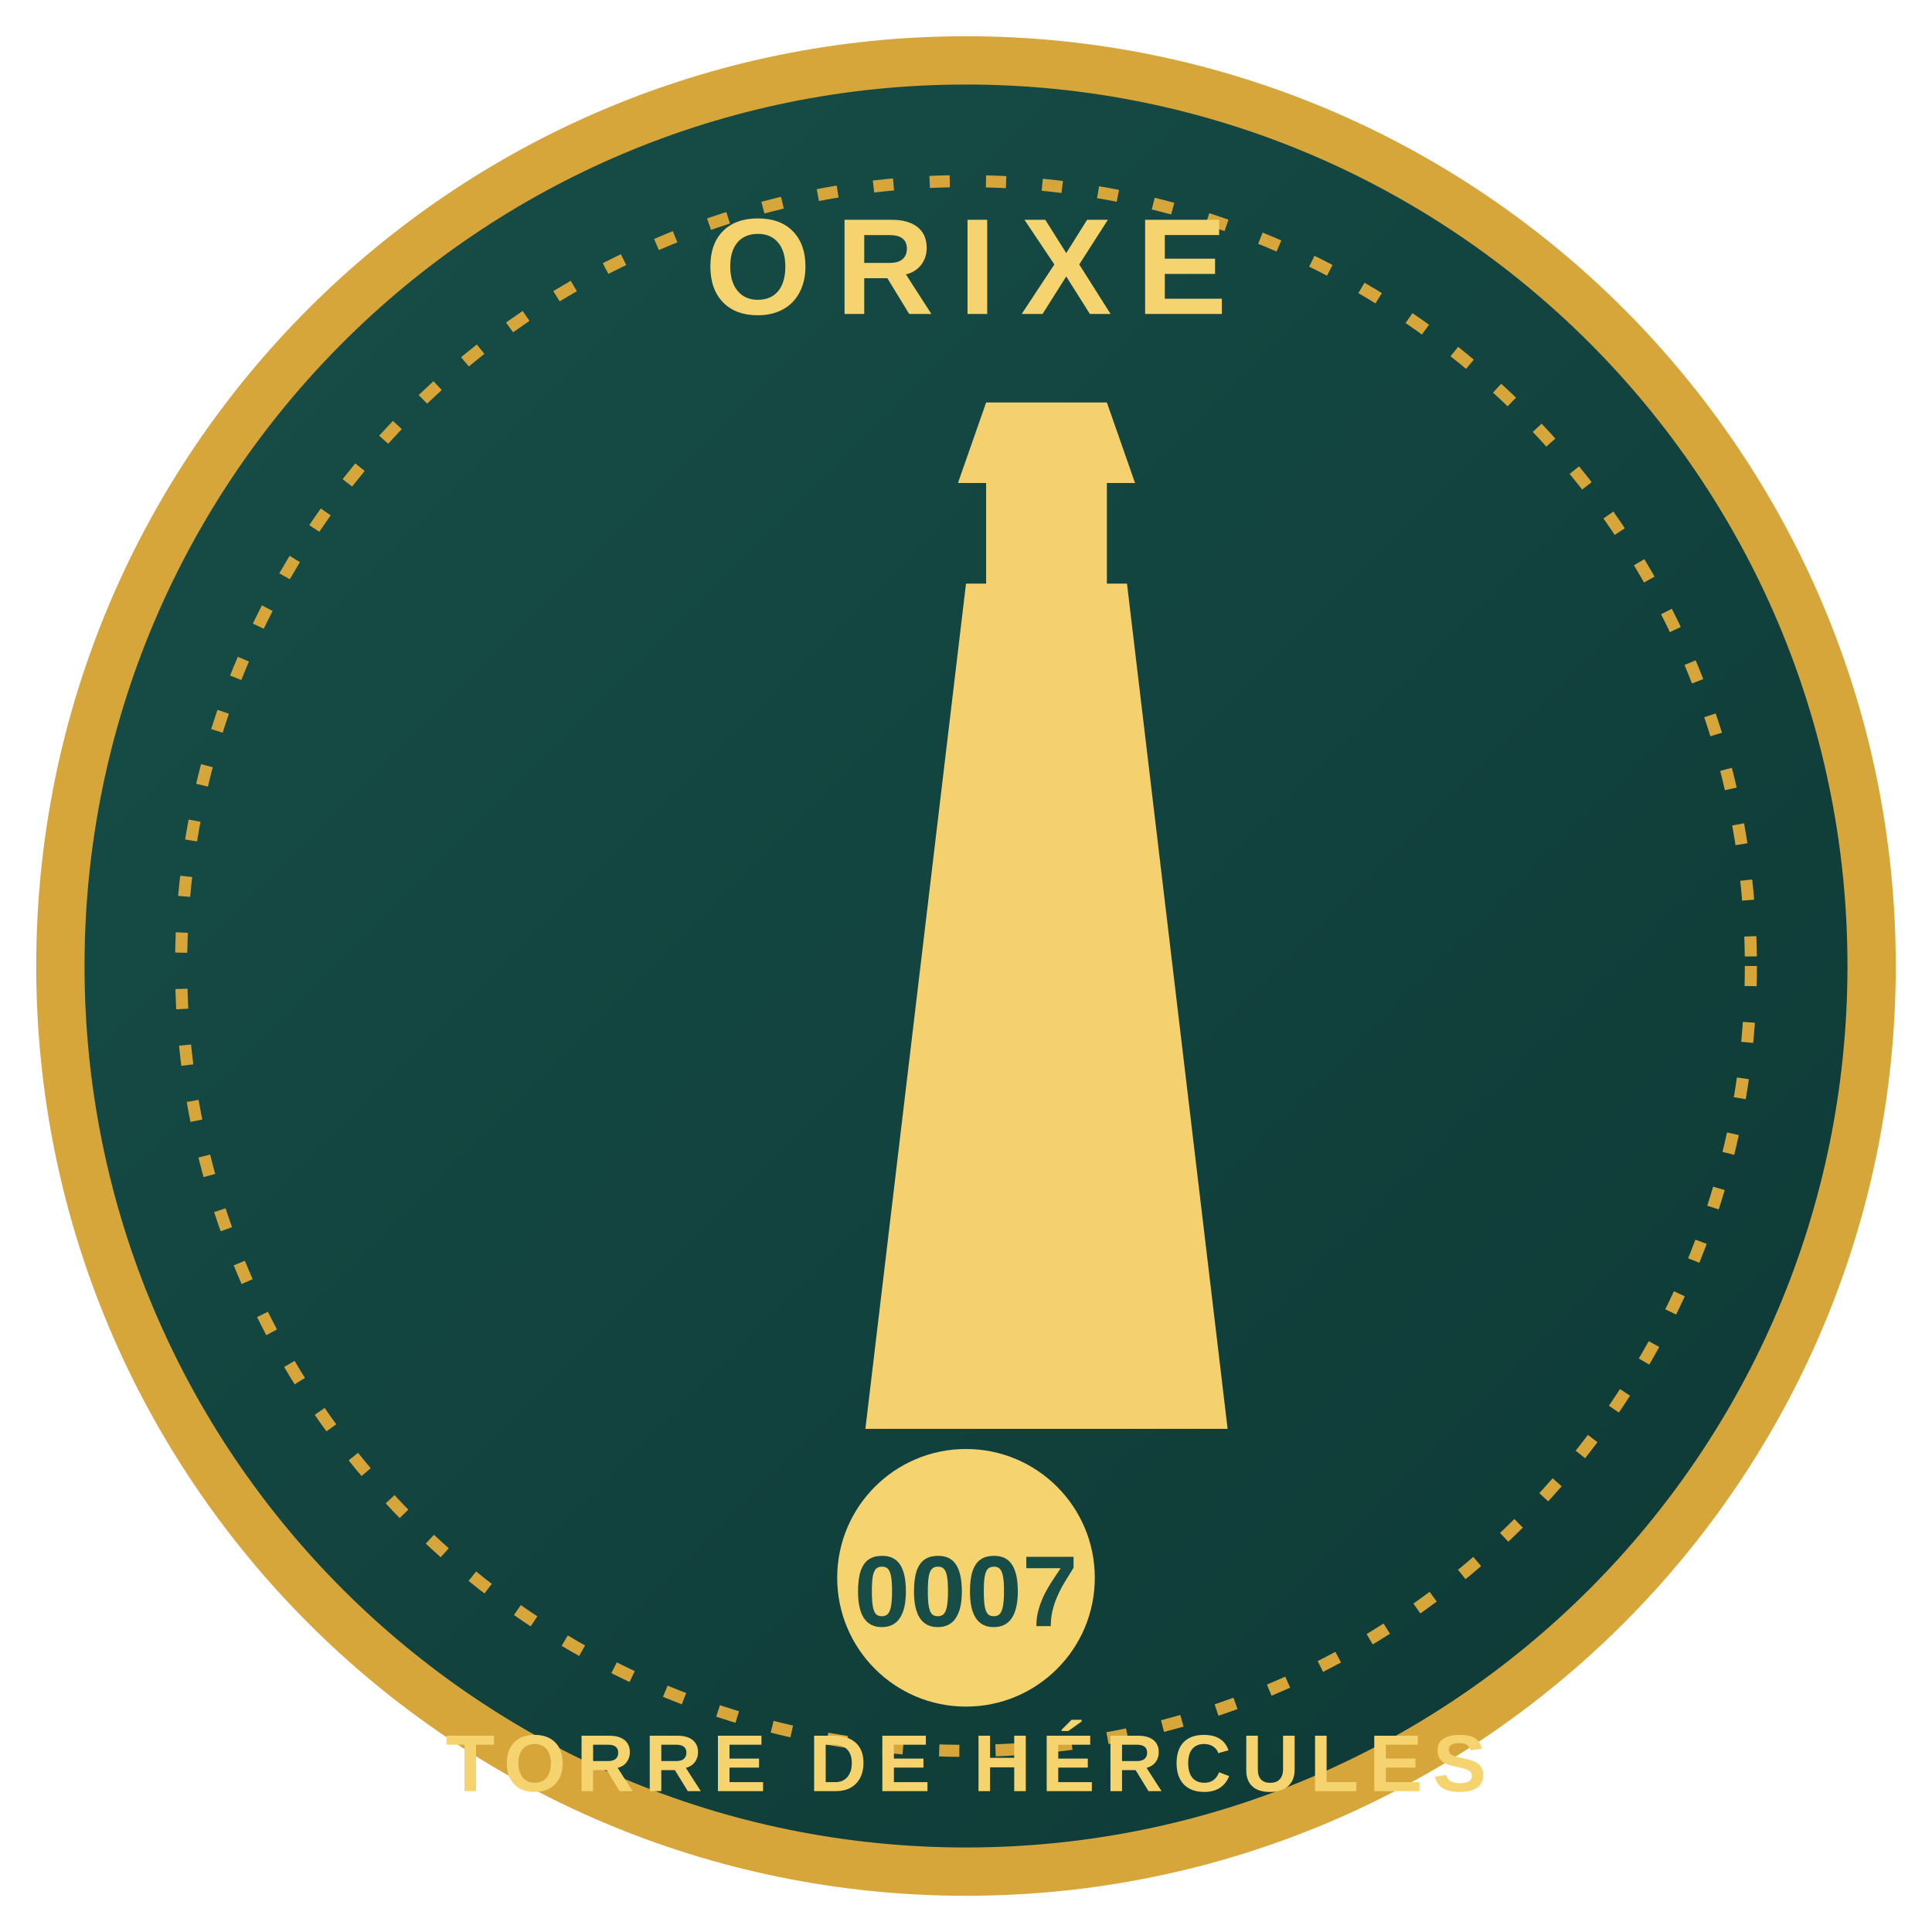
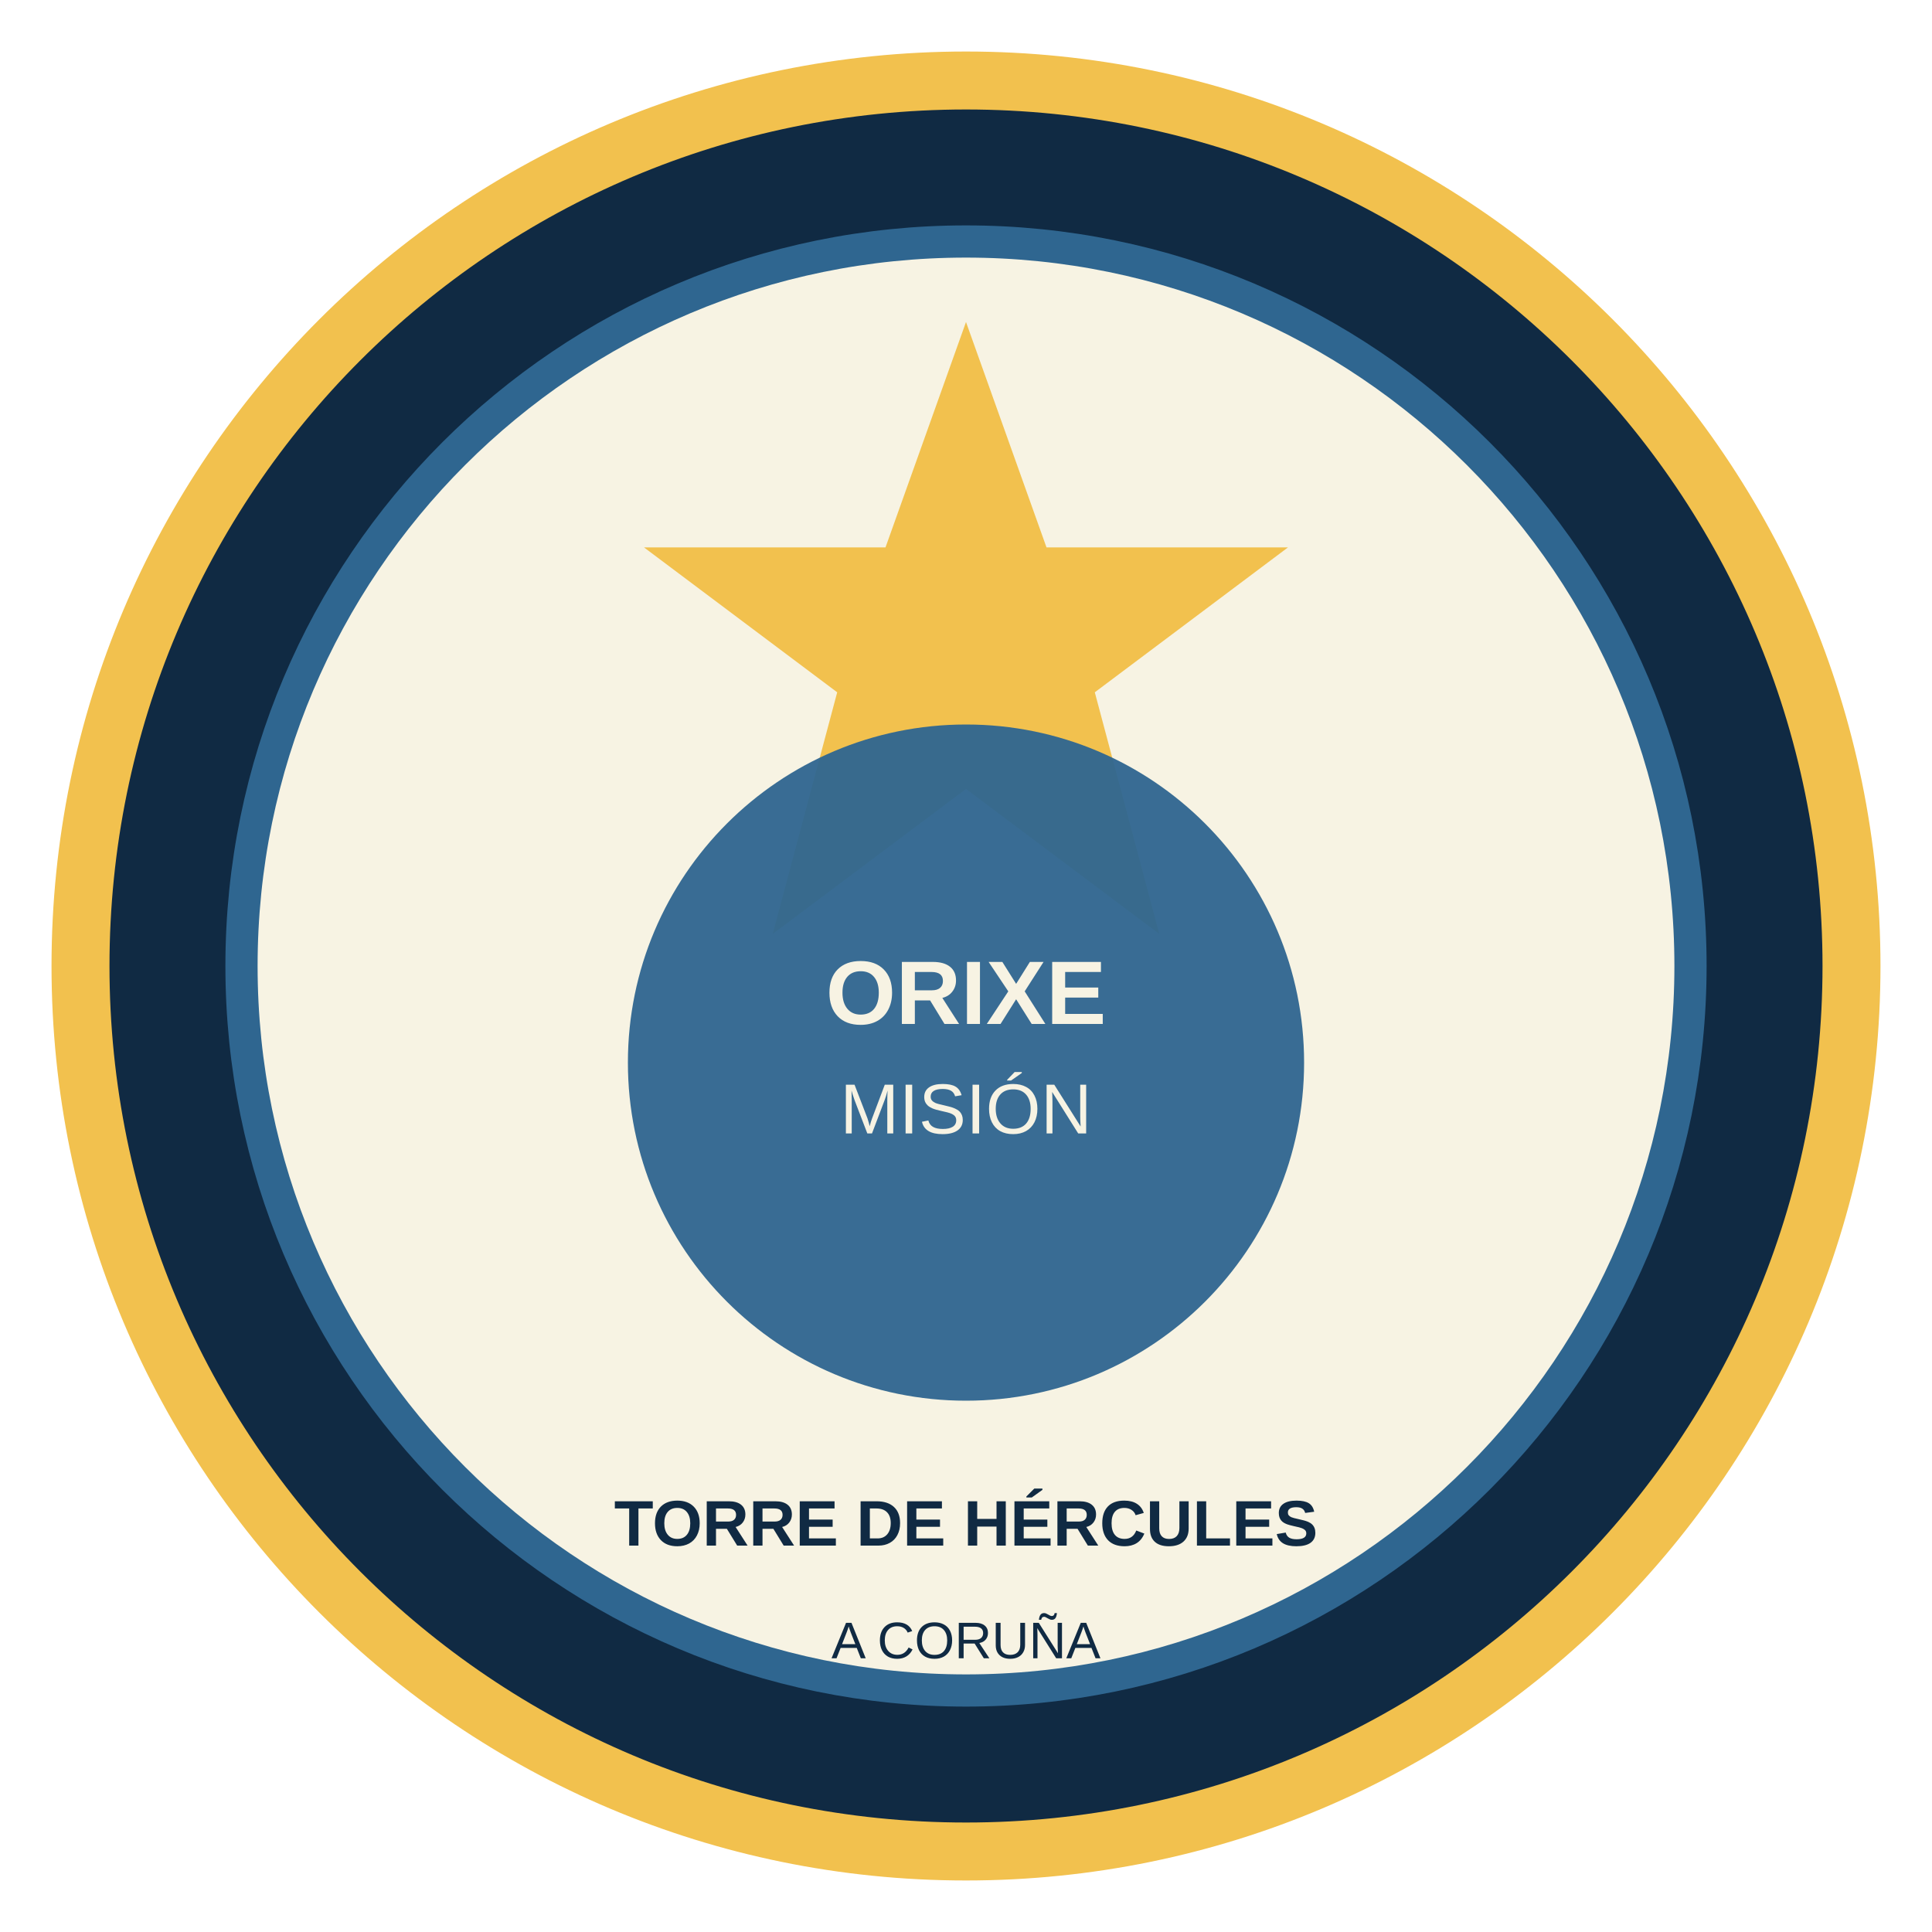
- <svg xmlns="http://www.w3.org/2000/svg" viewBox="0 0 480 480" role="img">
-   <defs>
-     <linearGradient id="g" x1="0" x2="1" y1="0" y2="1">
-       <stop offset="0" stop-color="#184f49" />
-       <stop offset="1" stop-color="#0d3834" />
-     </linearGradient>
-   </defs>
-   <circle cx="240" cy="240" r="225" fill="url(#g)" stroke="#d6a63b" stroke-width="12" />
-   <circle cx="240" cy="240" r="195" fill="none" stroke="#d6a63b" stroke-width="3" stroke-dasharray="5 9" />
-   <text x="240" y="78" text-anchor="middle" font-family="Arial,sans-serif" font-size="34" font-weight="800" letter-spacing="6" fill="#f5d36e">ORIXE</text>
-   <path d="M215 355 L240 145 L280 145 L305 355Z" fill="#f4d06f" />
-   <rect x="245" y="120" width="30" height="45" fill="#f4d06f" />
-   <path d="M238 120 H282 L275 100 H245Z" fill="#f4d06f" />
-   <circle cx="240" cy="392" r="32" fill="#f5d36e" />
-   <text x="240" y="404" text-anchor="middle" font-family="Arial,sans-serif" font-size="25" font-weight="800" fill="#174d46">0007</text>
-   <text x="240" y="445" text-anchor="middle" font-family="Arial,sans-serif" font-size="20" font-weight="700" letter-spacing="2.5" fill="#f5d36e">TORRE DE HÉRCULES</text>
+ <svg xmlns="http://www.w3.org/2000/svg" viewBox="0 0 600 600" role="img" aria-label="Insignia Torre de Hércules">
+   <circle cx="300" cy="300" r="275" fill="#102a43" stroke="#f2c14e" stroke-width="18" />
+   <circle cx="300" cy="300" r="225" fill="#f7f3e3" stroke="#2f6690" stroke-width="10" />
+   <path d="M300 100 L325 170 L400 170 L340 215 L360 290 L300 245 L240 290 L260 215 L200 170 L275 170Z" fill="#f2c14e" />
+   <circle cx="300" cy="330" r="105" fill="#2f6690" opacity=".95" />
+   <text x="300" y="318" text-anchor="middle" font-family="Arial,sans-serif" font-size="28" font-weight="700" fill="#f7f3e3">ORIXE</text>
+   <text x="300" y="352" text-anchor="middle" font-family="Arial,sans-serif" font-size="22" fill="#f7f3e3">MISIÓN</text>
+   <text x="300" y="480" text-anchor="middle" font-family="Arial,sans-serif" font-size="20" font-weight="700" fill="#102a43">TORRE DE HÉRCULES</text>
+   <text x="300" y="515" text-anchor="middle" font-family="Arial,sans-serif" font-size="16" fill="#102a43">A CORUÑA</text>
</svg>
